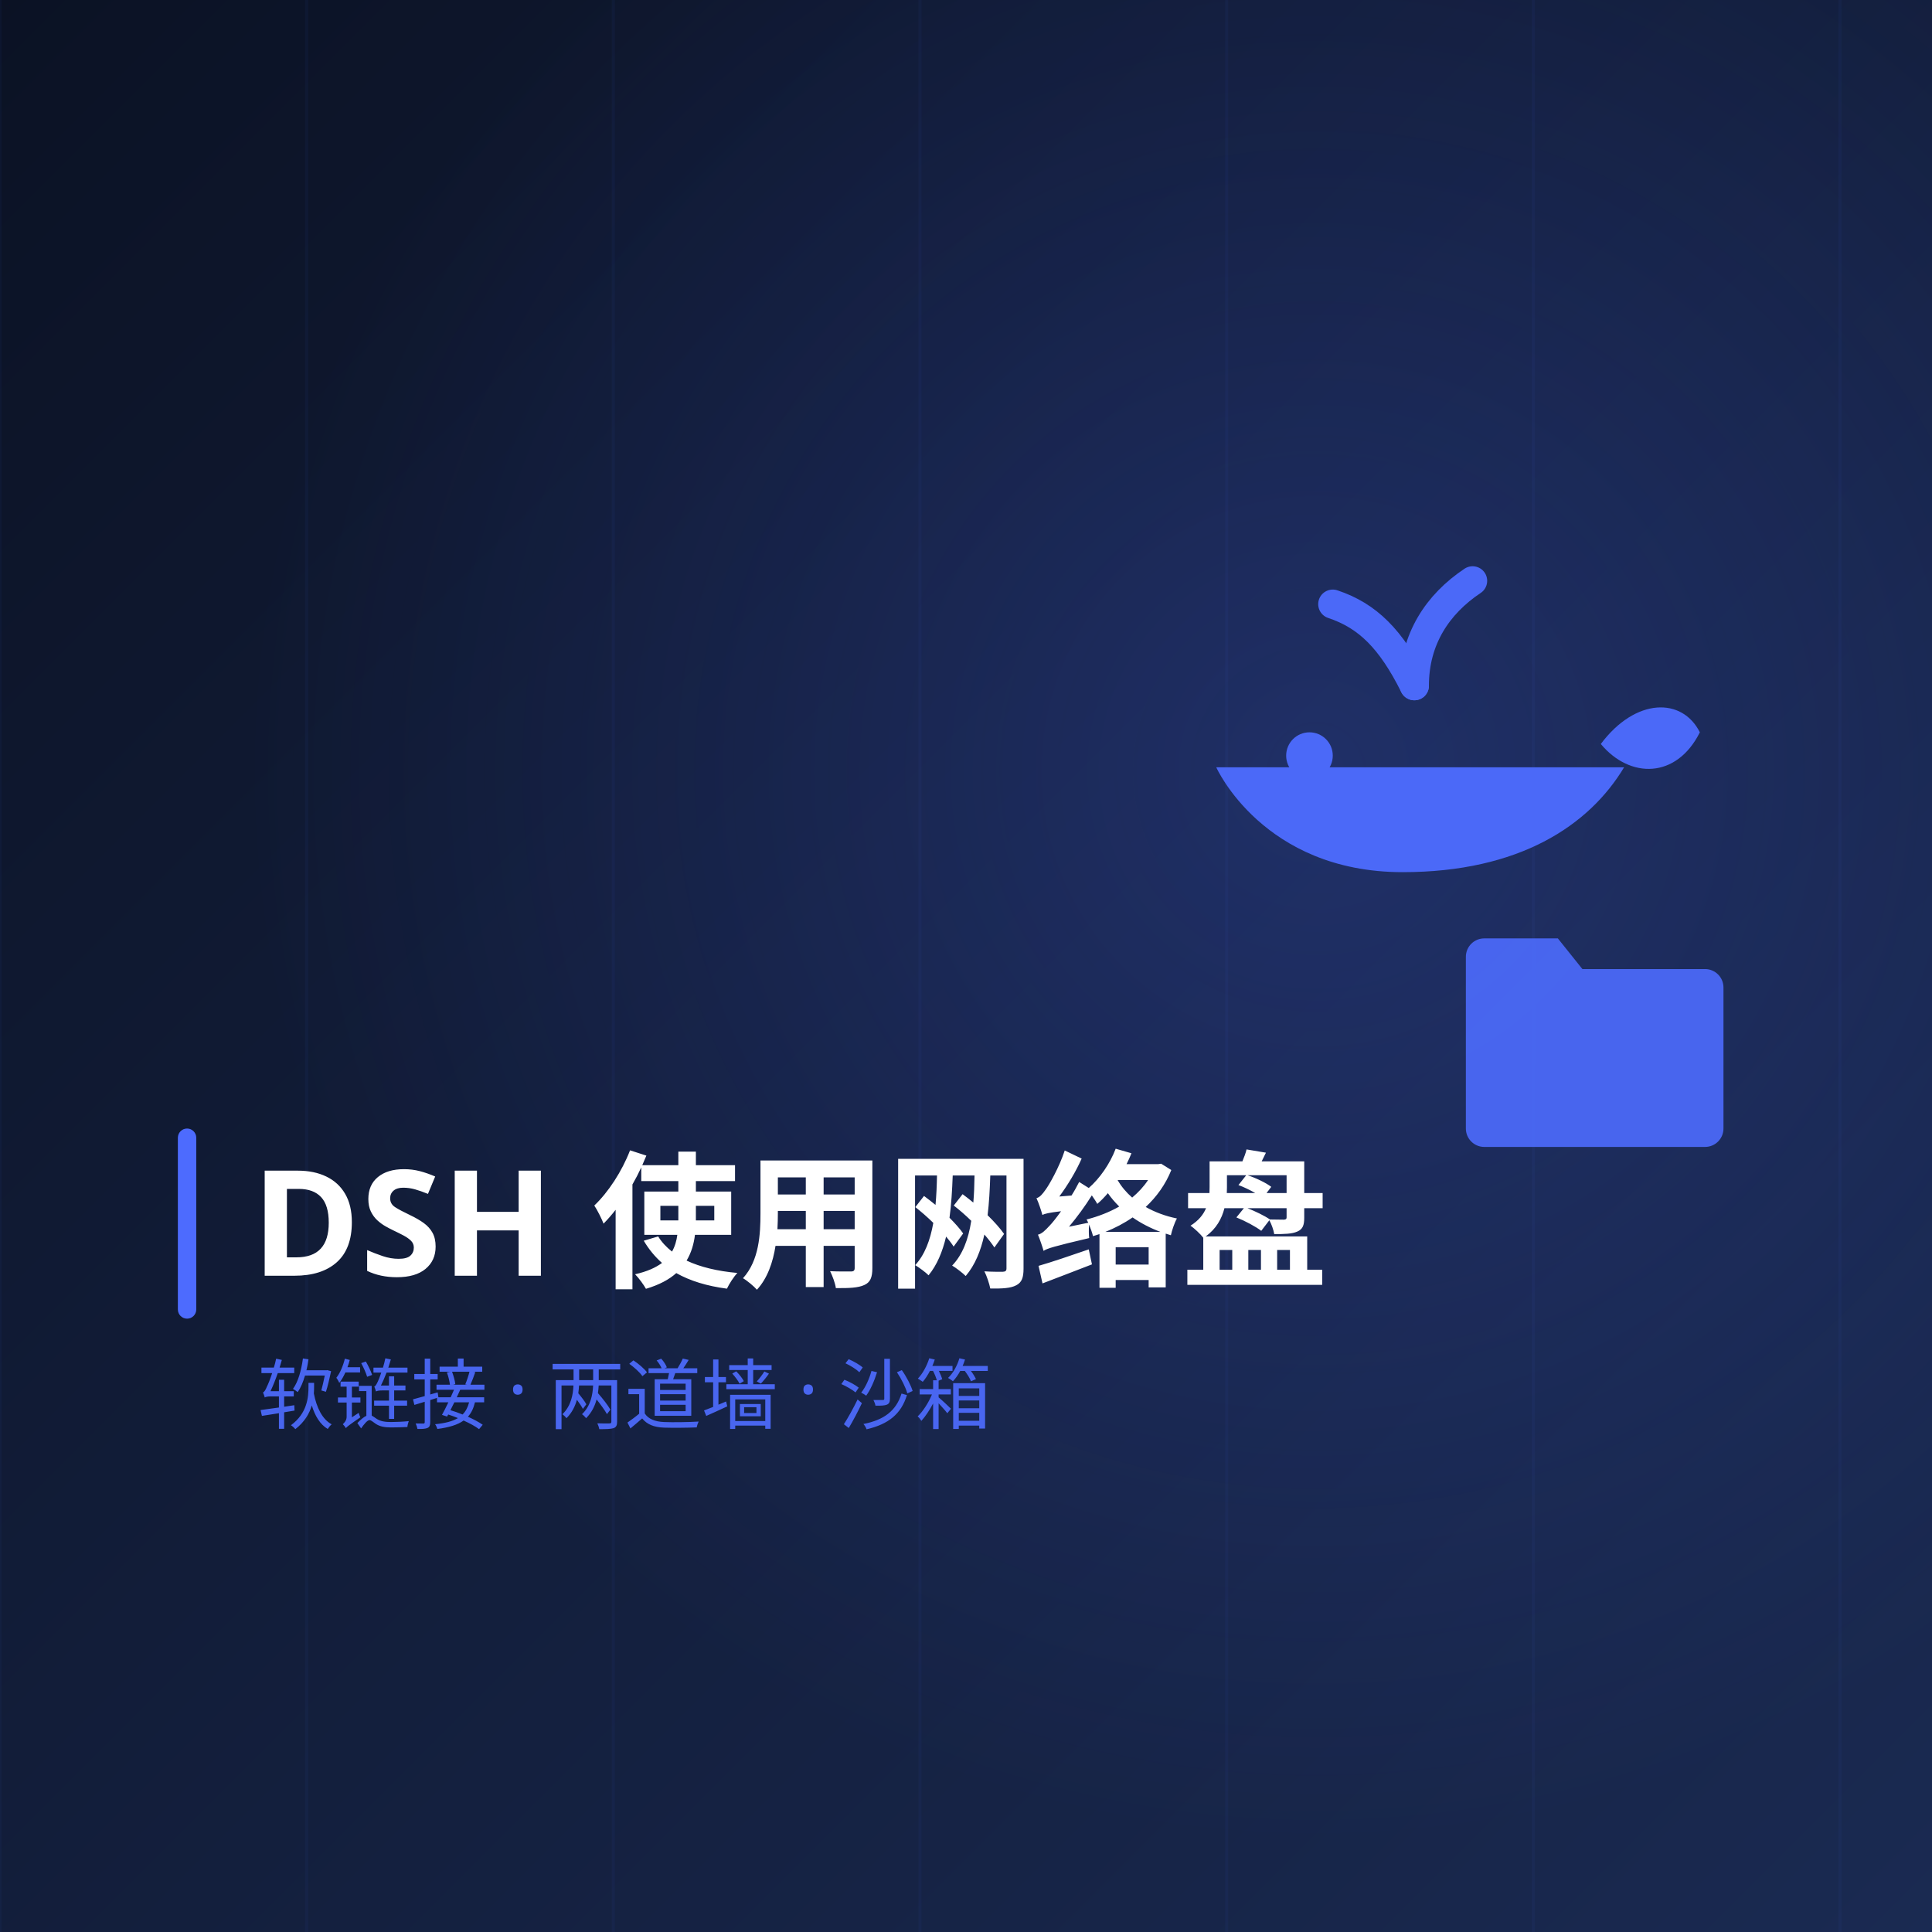
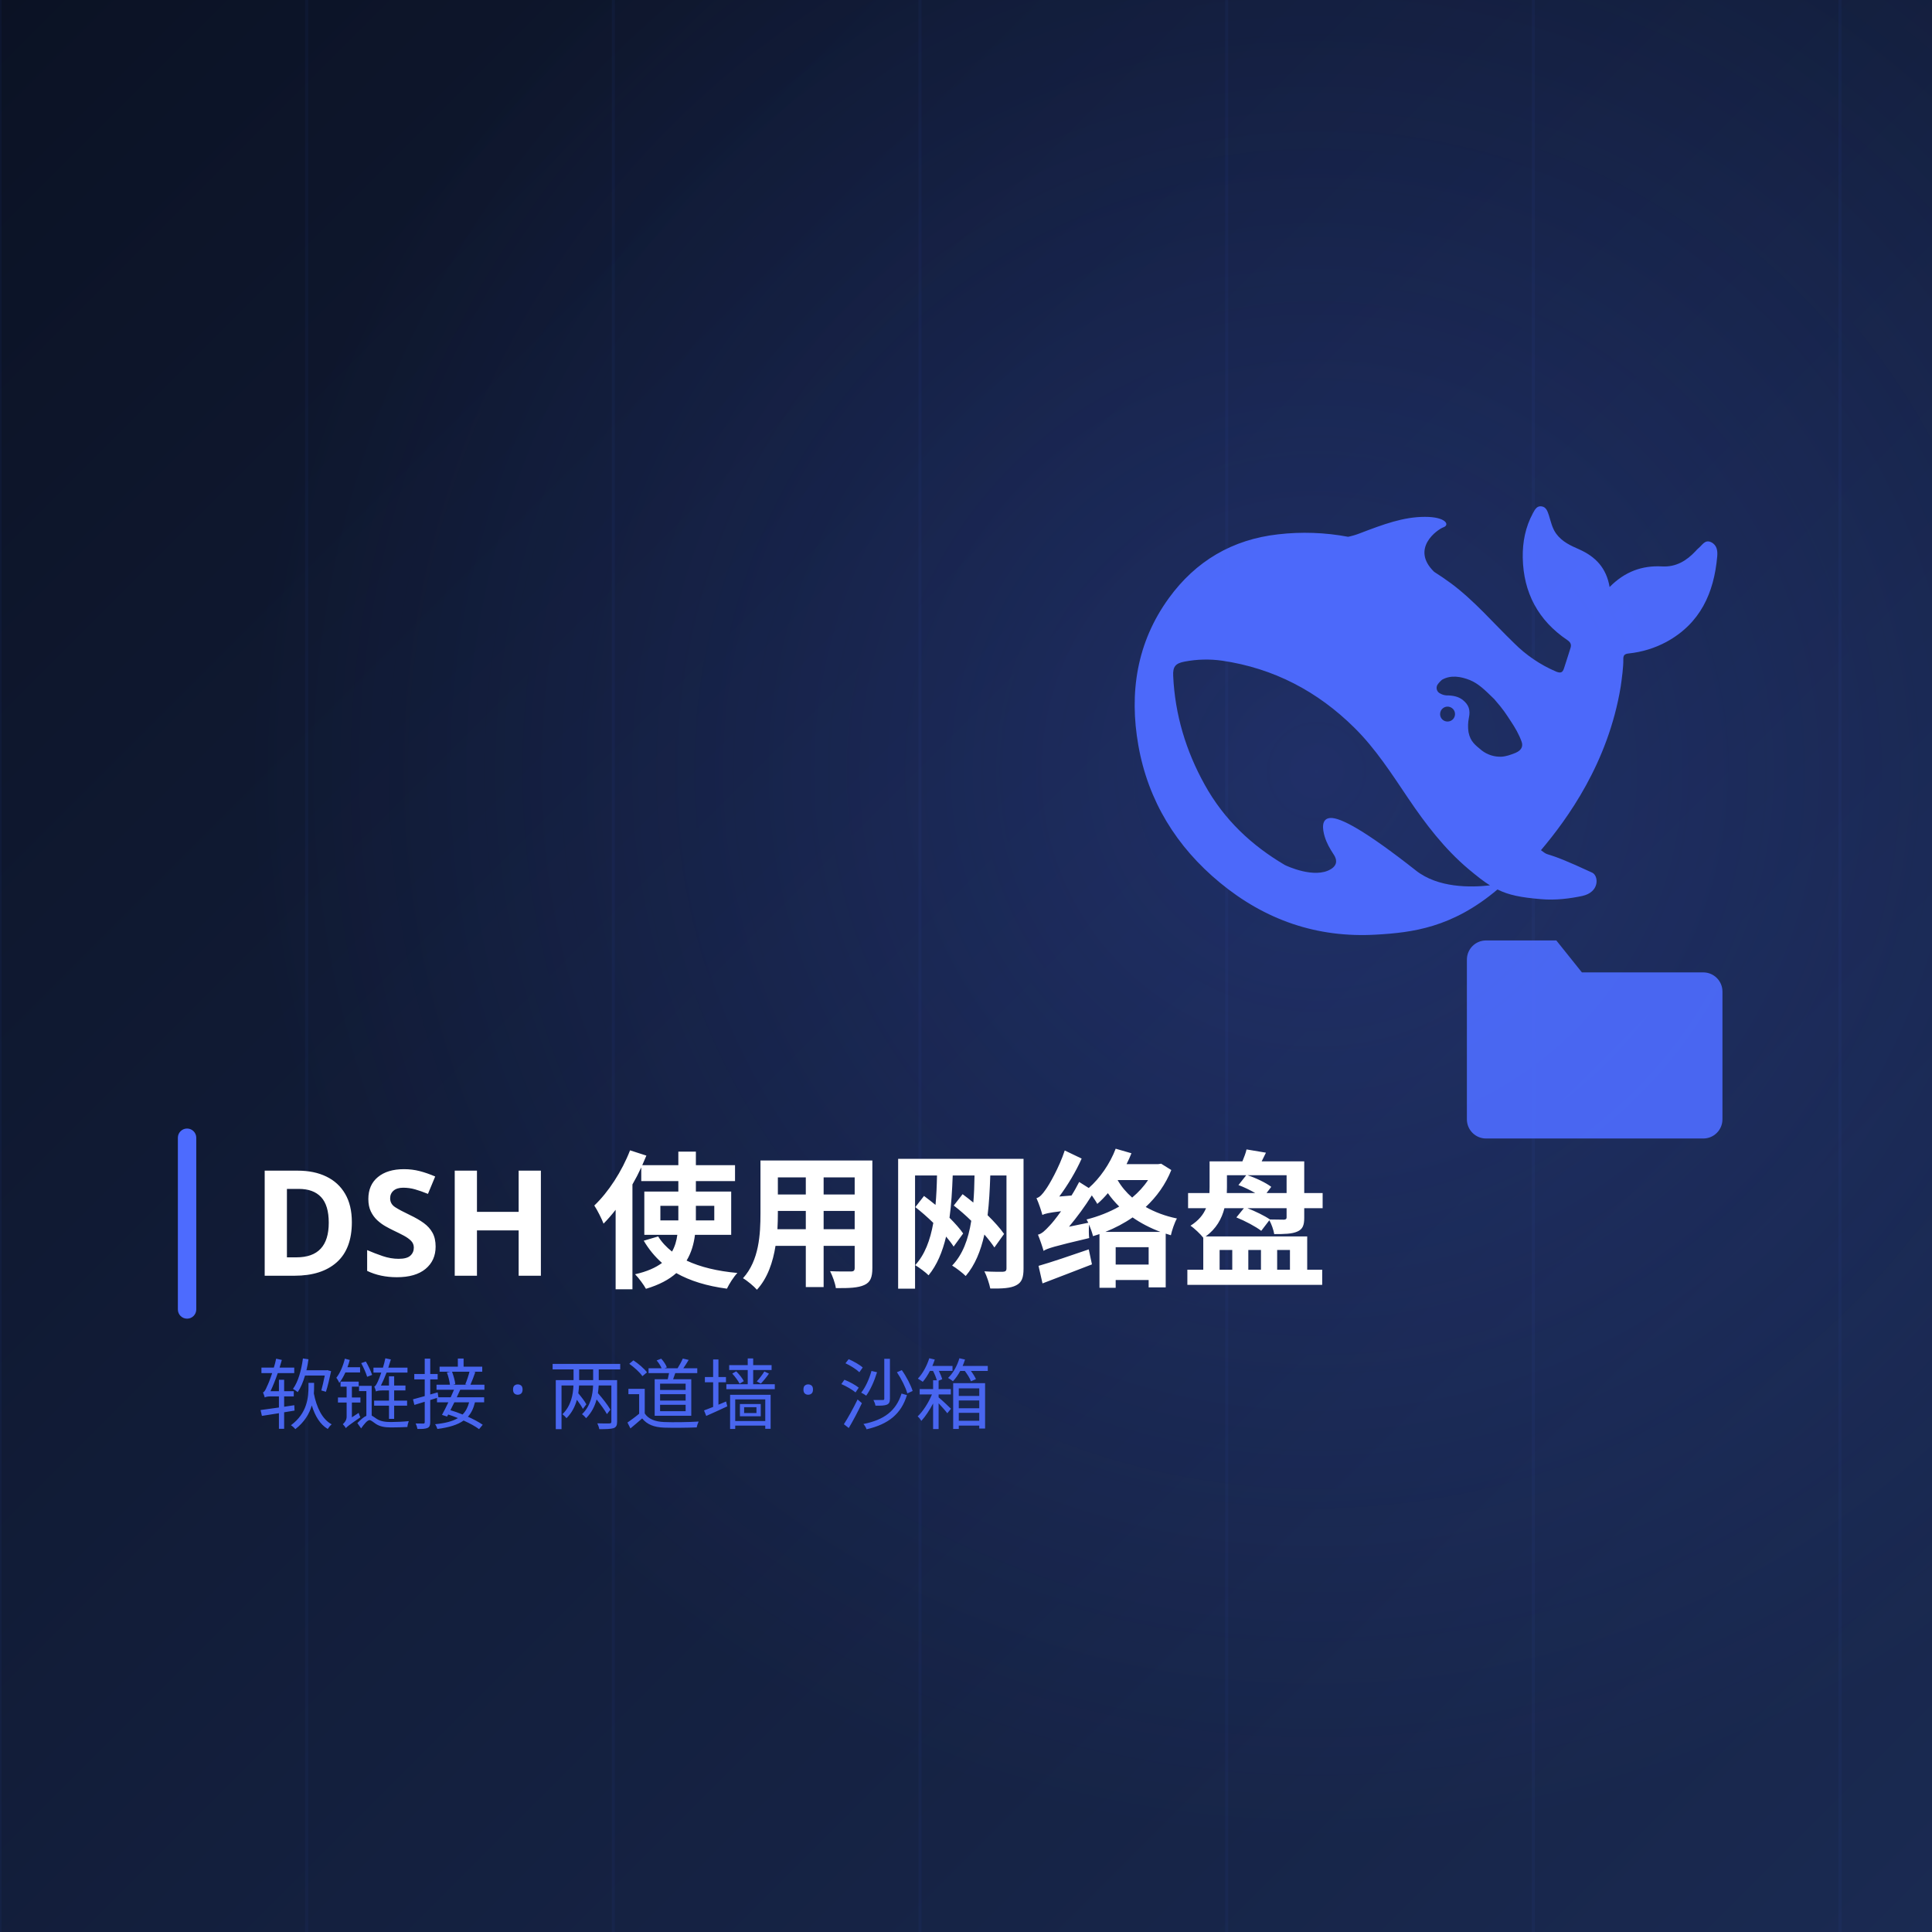
<svg xmlns="http://www.w3.org/2000/svg" width="630" height="630" viewBox="0 0 630 630" font-family="Microsoft YaHei, PingFang SC, sans-serif">
  <defs>
    <linearGradient id="bg" x1="0" y1="0" x2="1" y2="1">
      <stop offset="0%" stop-color="#0b1224" />
      <stop offset="100%" stop-color="#1a2a52" />
    </linearGradient>
    <radialGradient id="glow" cx="68%" cy="40%" r="55%">
      <stop offset="0%" stop-color="#4d6bfe" stop-opacity="0.22" />
      <stop offset="100%" stop-color="#4d6bfe" stop-opacity="0" />
    </radialGradient>
  </defs>
  <rect width="630" height="630" fill="url(#bg)" />
  <rect width="630" height="630" fill="url(#glow)" />
  <g stroke="#4d6bfe" stroke-opacity="0.05" stroke-width="1">
    <line x1="0" y1="0" x2="0" y2="630" />
    <line x1="100" y1="0" x2="100" y2="630" />
    <line x1="200" y1="0" x2="200" y2="630" />
    <line x1="300" y1="0" x2="300" y2="630" />
    <line x1="400" y1="0" x2="400" y2="630" />
    <line x1="500" y1="0" x2="500" y2="630" />
    <line x1="600" y1="0" x2="600" y2="630" />
  </g>
-   <g transform="translate(370.00,140.00) scale(1.9)" opacity="0.96">
+   <g transform="translate(370.00,140.00) scale(7.9167)" opacity="0.97">
+     <path fill="#4d6bfe" d="M23.748 4.651c-.254-.124-.364.113-.512.233-.051.04-.094.09-.137.137-.372.397-.806.657-1.373.626-.829-.046-1.537.214-2.163.848-.133-.782-.575-1.248-1.247-1.548-.352-.155-.708-.311-.955-.65-.172-.24-.219-.509-.305-.774-.055-.16-.11-.323-.293-.35-.2-.031-.278.136-.356.276-.313.572-.434 1.202-.422 1.84.027 1.436.633 2.58 1.838 3.393.137.094.172.187.129.323-.082.28-.18.553-.266.833-.055.179-.137.218-.328.14a5.5 5.5 0 0 1-1.737-1.179c-.857-.828-1.631-1.743-2.597-2.46a12 12 0 0 0-.689-.47c-.985-.957.13-1.743.387-1.836.27-.098.094-.433-.778-.428-.872.003-1.67.295-2.687.685a3 3 0 0 1-.465.136 9.6 9.6 0 0 0-2.883-.101c-1.885.21-3.39 1.1-4.497 2.622C.082 8.776-.231 10.854.152 13.02c.403 2.284 1.568 4.175 3.36 5.653 1.857 1.533 3.997 2.284 6.438 2.14 1.482-.085 3.132-.284 4.994-1.86.47.234.962.328 1.78.398.629.058 1.235-.031 1.705-.129.735-.155.684-.836.418-.961-2.155-1.004-1.682-.595-2.112-.926 1.095-1.295 2.768-3.598 3.284-6.733.05-.346.115-.834.108-1.114-.004-.171.035-.238.23-.257a4.2 4.2 0 0 0 1.545-.475c1.397-.763 1.96-2.016 2.093-3.517.02-.23-.004-.467-.247-.588M11.58 18.168c-2.088-1.642-3.101-2.183-3.52-2.16-.39.024-.32.472-.234.763.09.288.207.487.371.74.114.167.192.416-.113.603-.673.416-1.842-.14-1.897-.168-1.361-.801-2.5-1.86-3.301-3.306-.775-1.393-1.225-2.888-1.299-4.482-.02-.385.094-.522.477-.592a4.7 4.7 0 0 1 1.53-.038c2.131.311 3.946 1.264 5.467 2.774.868.86 1.525 1.887 2.202 2.89.72 1.066 1.494 2.082 2.48 2.915.348.291.626.513.892.677-.802.09-2.14.109-3.055-.615zm1.001-6.44a.306.306 0 0 1 .415-.287.3.3 0 0 1 .113.074.3.3 0 0 1 .086.214c0 .17-.136.307-.308.307a.303.303 0 0 1-.306-.307m3.11 1.596c-.2.081-.4.151-.591.16a1.25 1.25 0 0 1-.798-.254c-.274-.23-.47-.358-.551-.758a1.7 1.7 0 0 1 .015-.588c.07-.327-.007-.537-.238-.727-.188-.156-.426-.199-.689-.199a.6.6 0 0 1-.254-.078.253.253 0 0 1-.114-.358 1 1 0 0 1 .192-.21c.356-.202.767-.136 1.146.016.352.144.618.408 1.001.782.392.451.462.576.685.915.176.264.336.536.446.848.066.194-.02.353-.25.45" />
+   </g>
+   <g transform="translate(470.00,290.00) scale(4.1667)" opacity="0.92">
    <g fill="#4d6bfe">
-       <path d="M14 58 C14 58 22 76 46 76 C66 76 78 68 84 58 Z" />
-       <path d="M80 54 C86 46 94 46 97 52 C93 60 85 60 80 54 Z" />
-       <path d="M30 52 A4 4 0 1 0 30 60 A4 4 0 1 0 30 52 Z" />
-     </g>
-     <g fill="none" stroke="#4d6bfe" stroke-width="5" stroke-linecap="round" stroke-linejoin="round">
-       <path d="M48 44 C48 36 52 30 58 26" />
-       <path d="M48 44 C44 36 40 32 34 30" />
-     </g>
-   </g>
-   <g transform="translate(470.00,290.00) scale(1)" opacity="0.9">
-     <g fill="#4d6bfe">
-       <path d="M8 22 A6 6 0 0 1 14 16 H38 L46 26 H86 A6 6 0 0 1 92 32 V78 A6 6 0 0 1 86 84 H14 A6 6 0 0 1 8 78 Z" />
+       <path d="M2 5.5 A1.5 1.5 0 0 1 3.5 4 H9 L11 6.5 H20.5 A1.5 1.5 0 0 1 22 8 V18 A1.5 1.5 0 0 1 20.5 19.5 H3.5 A1.5 1.5 0 0 1 2 18 Z" />
    </g>
  </g>
  <rect x="58" y="368" width="6" height="62" fill="#4d6bfe" rx="3" />
  <text x="82" y="416" font-size="48" font-weight="bold" fill="#ffffff">DSH 使用网络盘</text>
  <text x="84" y="464" font-size="25" fill="#4d6bfe" opacity="0.92">软链接 · 两道墙 · 沙箱</text>
</svg>
